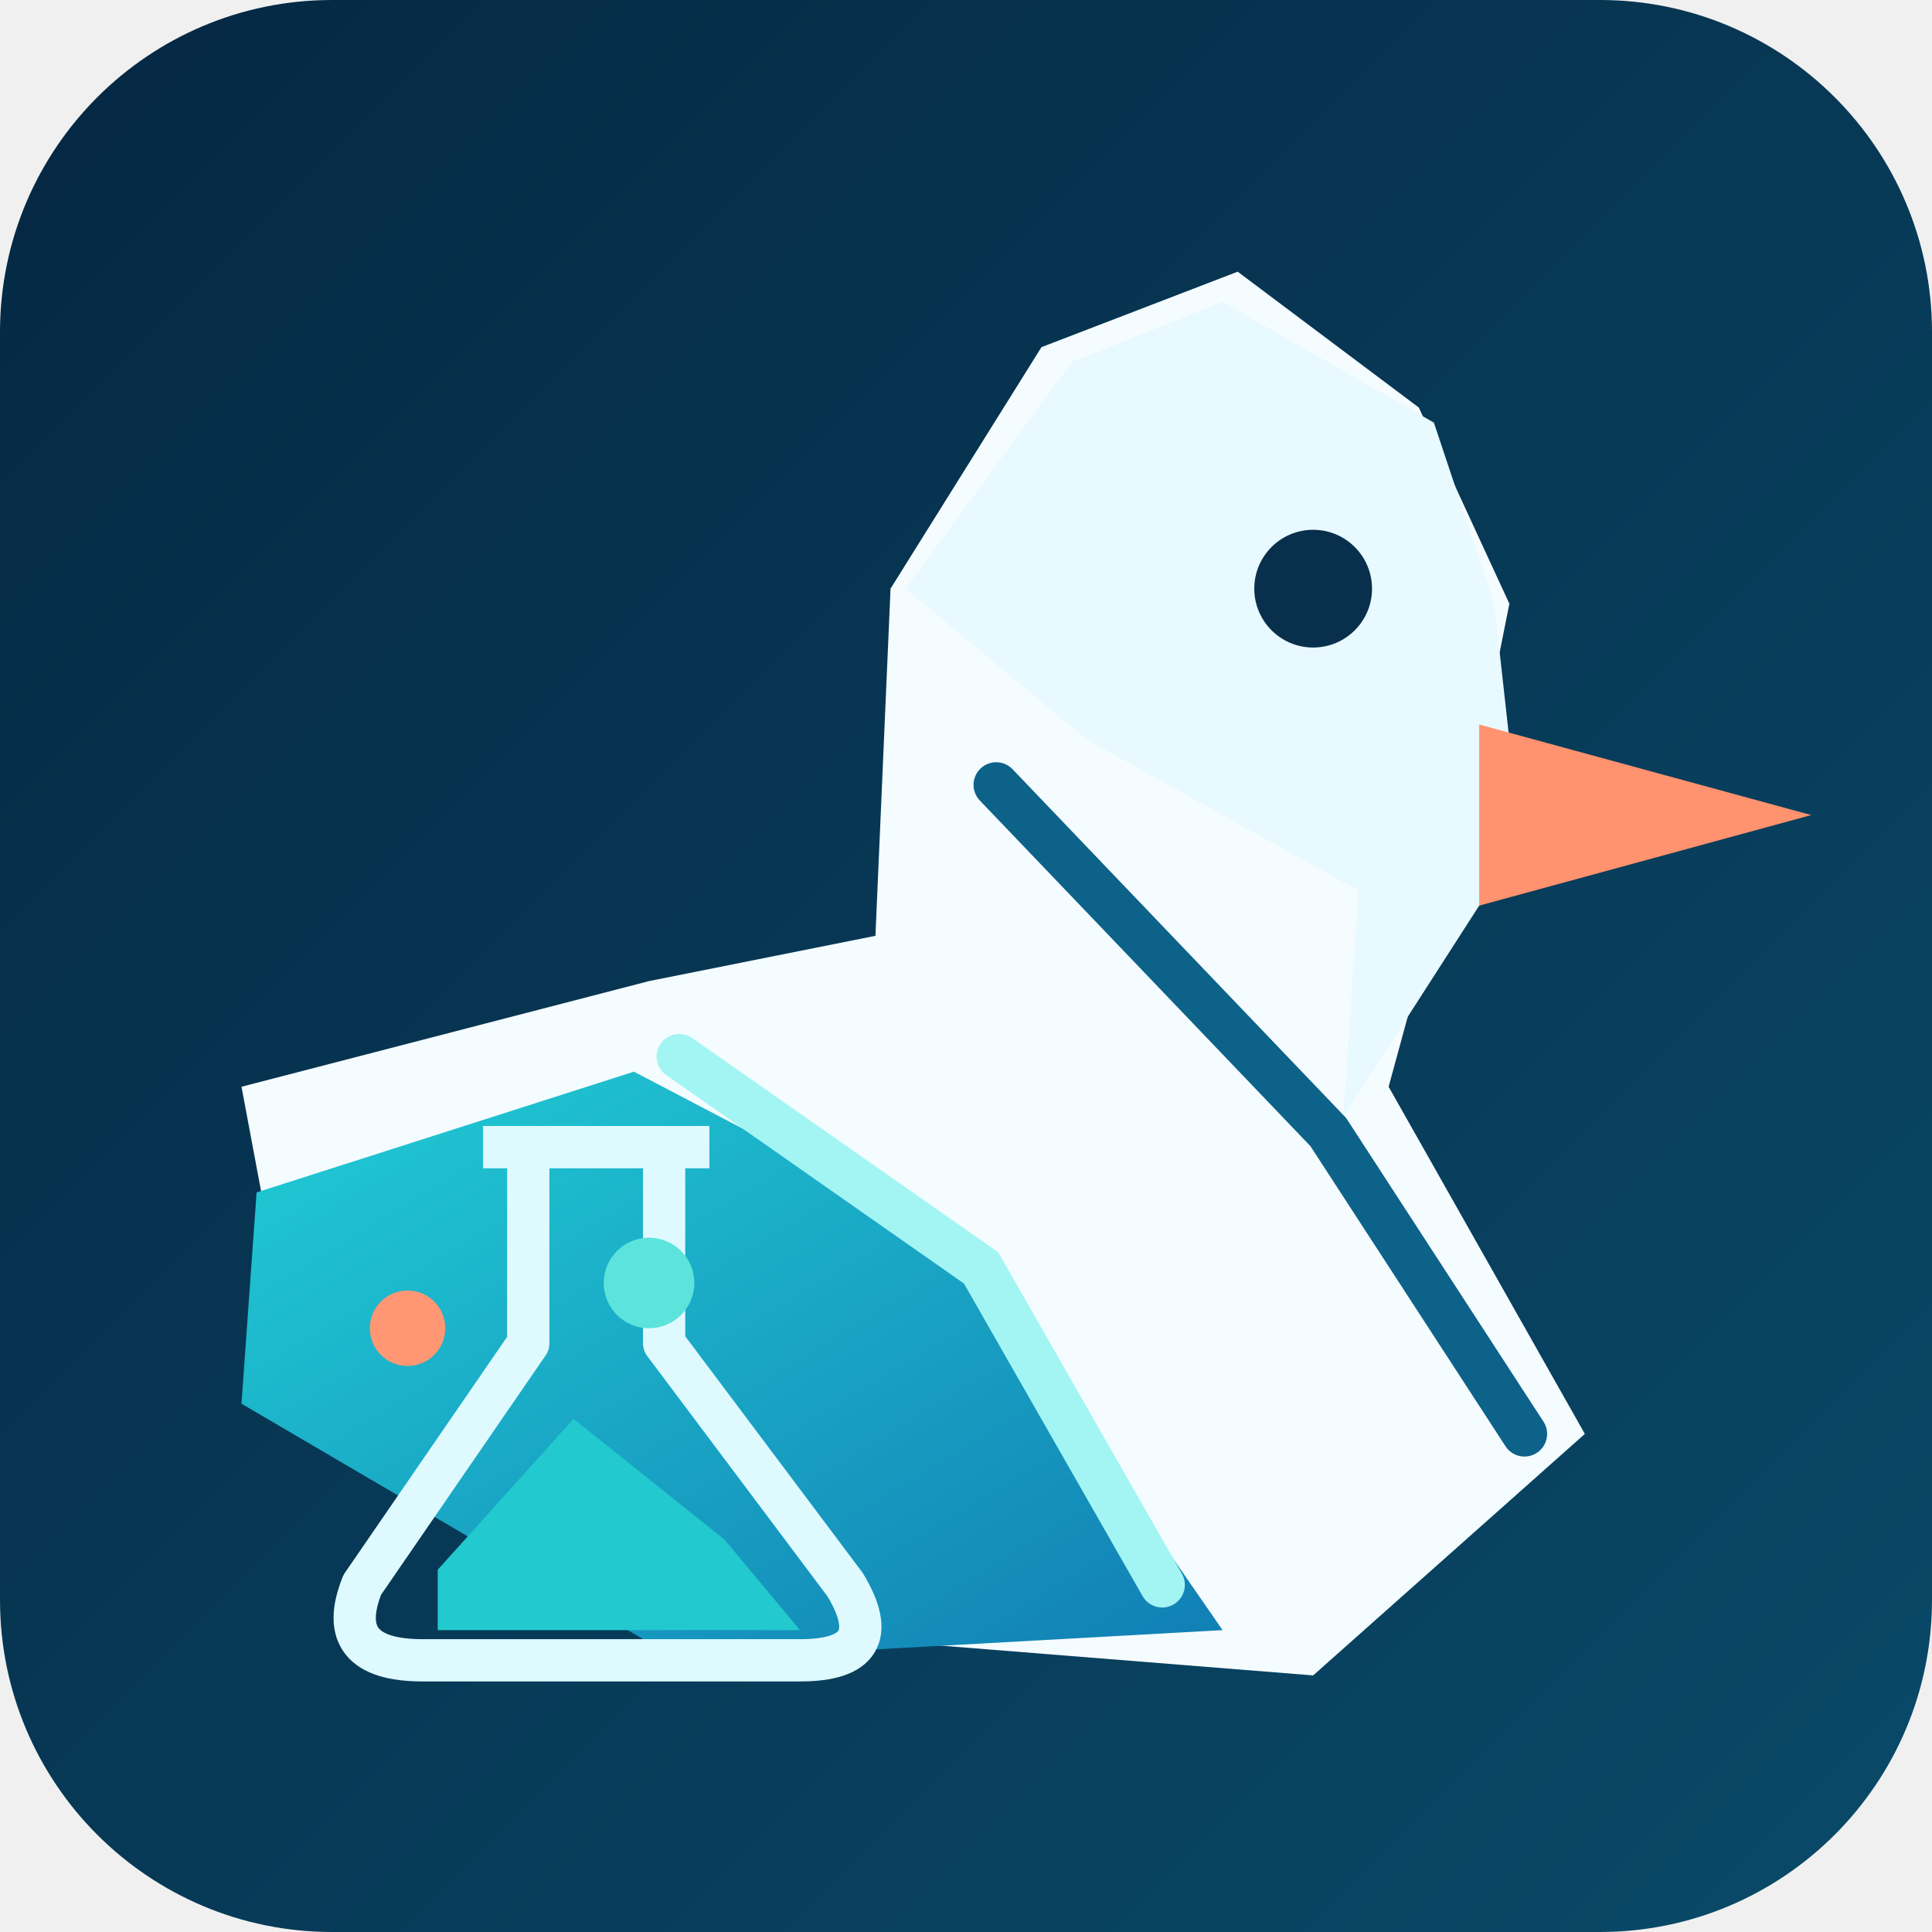
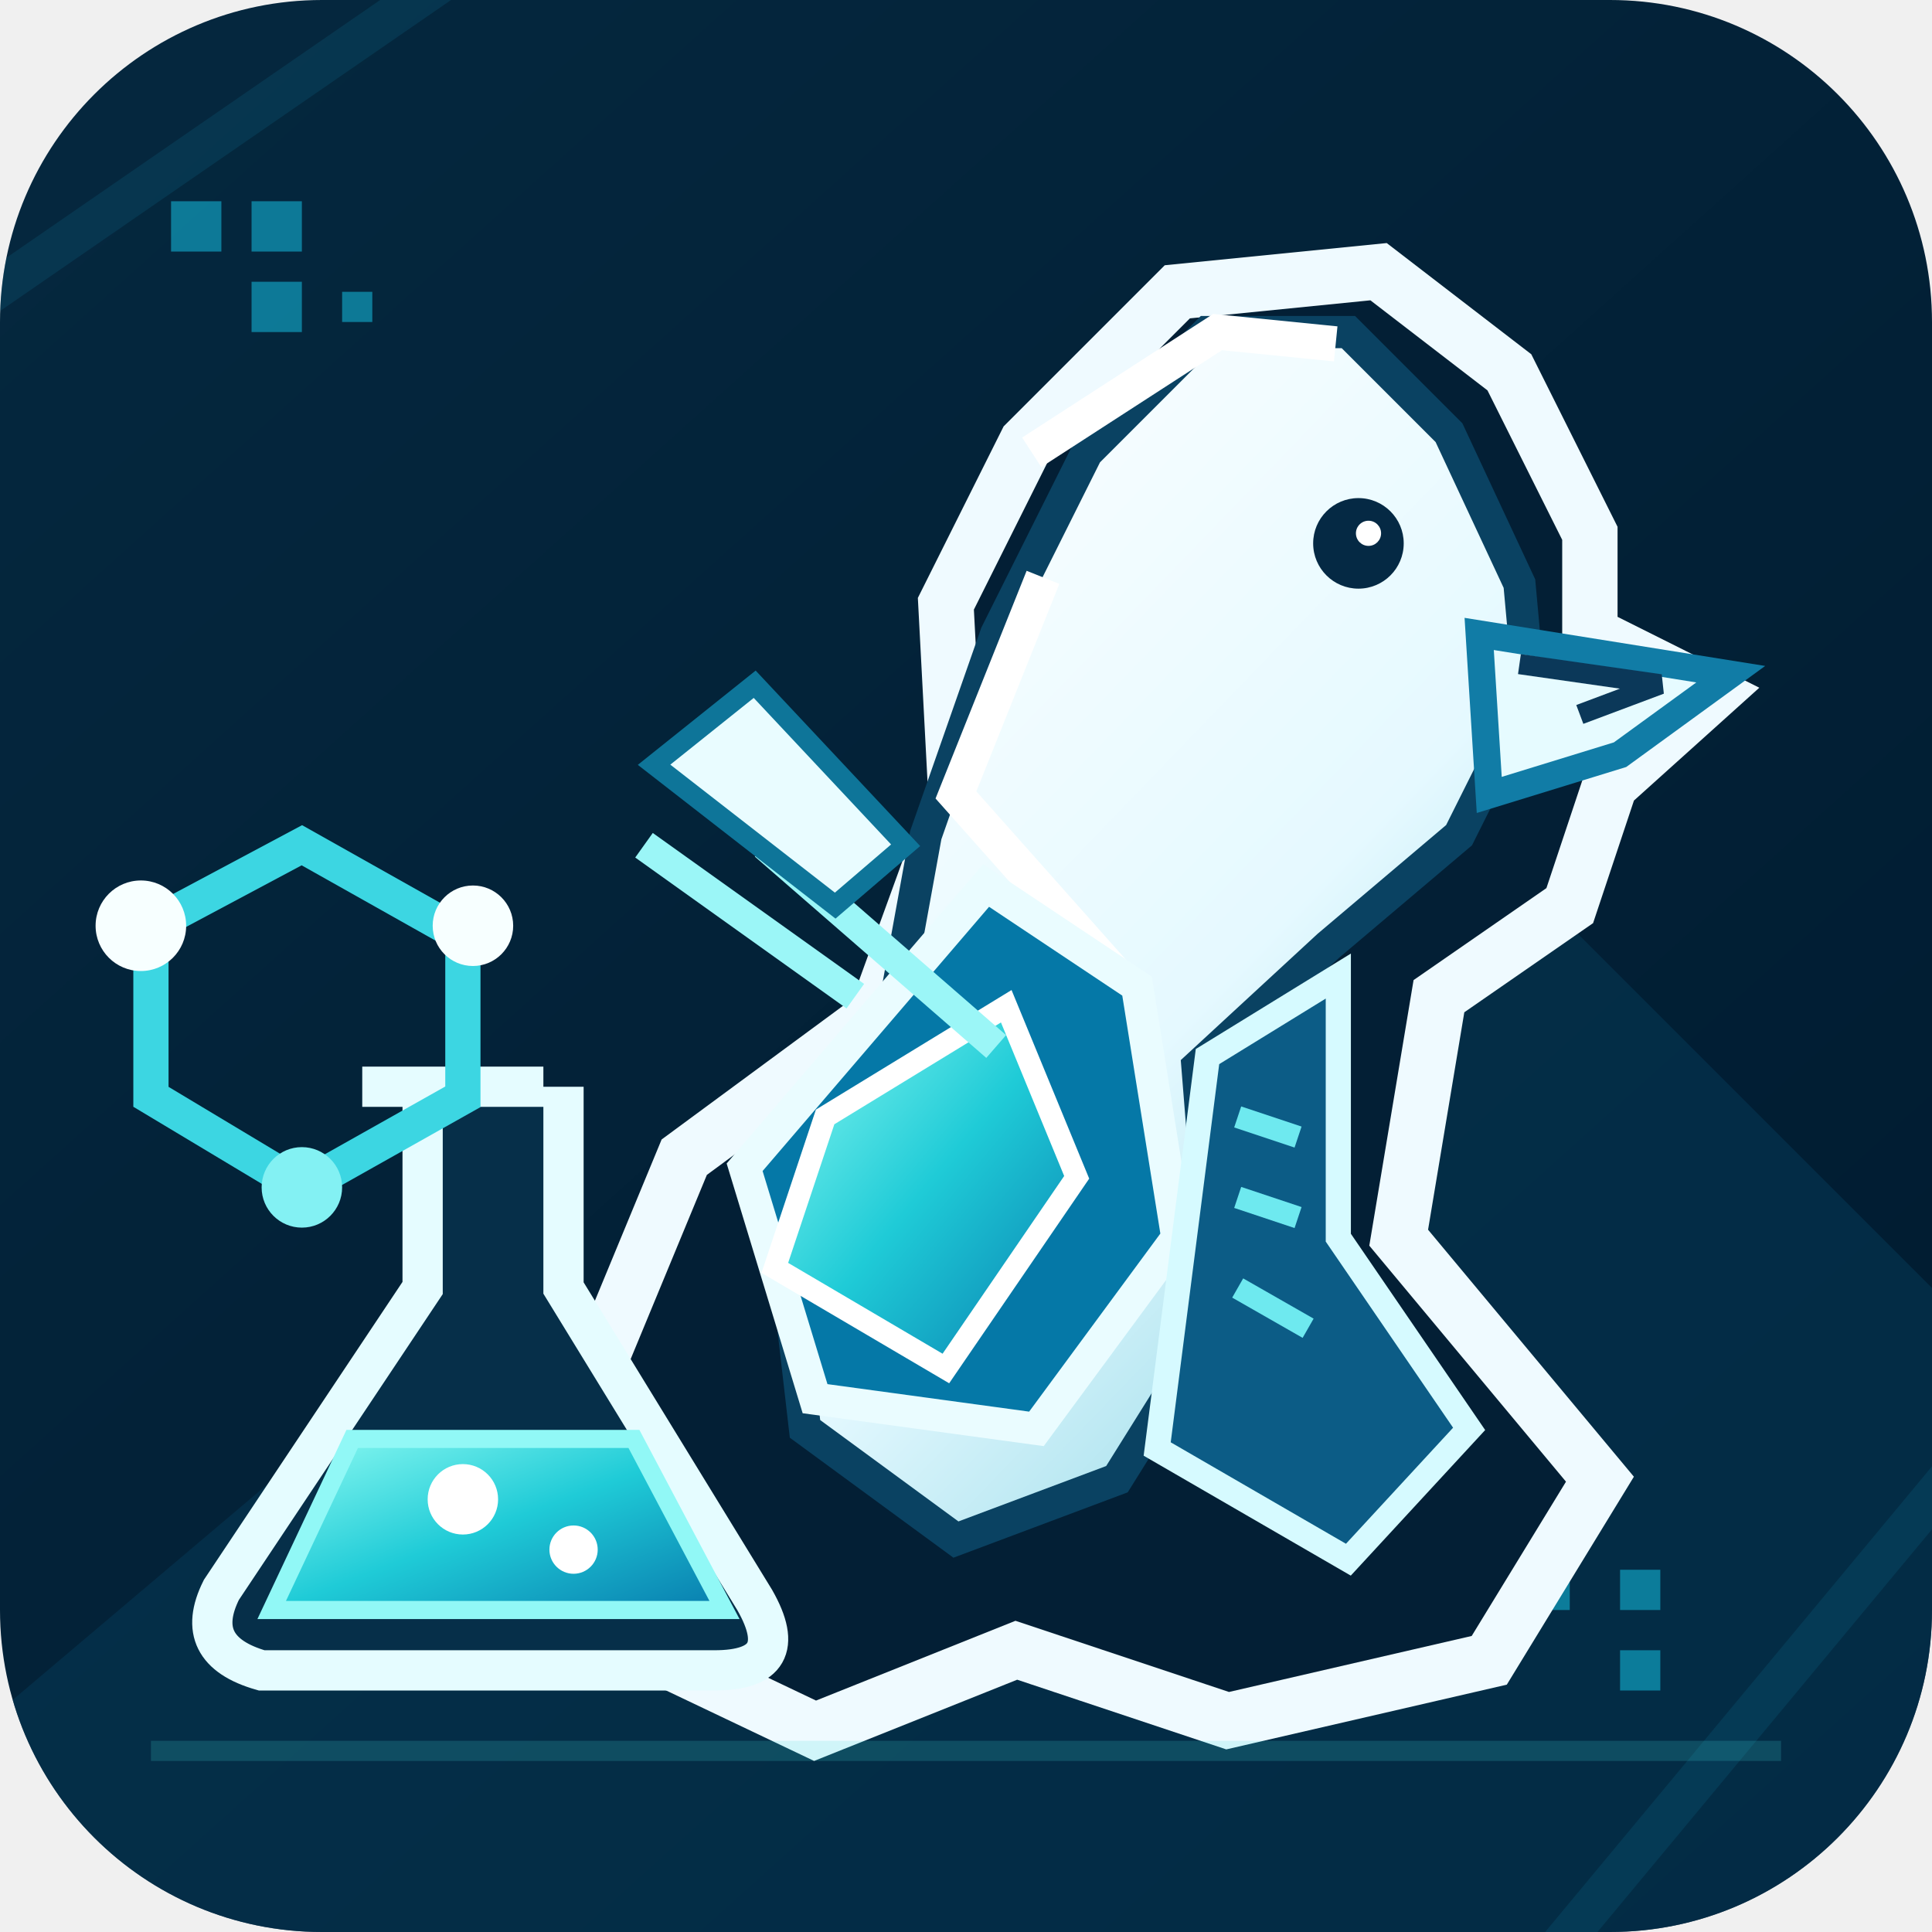
- <svg xmlns="http://www.w3.org/2000/svg" viewBox="0 0 128 128" role="img" aria-label="MethDuck icon">
+ <svg xmlns="http://www.w3.org/2000/svg" viewBox="0 0 192 192" role="img" aria-label="MethDuck logo">
  <defs>
-     <linearGradient id="bg" x1="0" y1="0" x2="1" y2="1">
-       <stop stop-color="#052742" />
-       <stop offset="1" stop-color="#094a69" />
+     <linearGradient id="bg" x1="0" y1="0" x2=".9" y2="1">
+       <stop stop-color="#05283f" />
+       <stop offset="1" stop-color="#001b30" />
    </linearGradient>
-     <linearGradient id="wing" x1="0" y1="0" x2="1" y2="1">
-       <stop stop-color="#21cdd5" />
-       <stop offset="1" stop-color="#117eb4" />
+     <linearGradient id="white" x1="0" y1="0" x2=".65" y2="1">
+       <stop stop-color="#ffffff" />
+       <stop offset=".65" stop-color="#e5f9ff" />
+       <stop offset="1" stop-color="#9cdce9" />
    </linearGradient>
+     <linearGradient id="aqua" x1="0" y1="0" x2="1" y2="1">
+       <stop stop-color="#8ffbf2" />
+       <stop offset=".5" stop-color="#1fcbd7" />
+       <stop offset="1" stop-color="#087cae" />
+     </linearGradient>
+     <clipPath id="rounded">
+       <rect width="192" height="192" rx="32" />
+     </clipPath>
  </defs>
-   <rect x="0" y="0" width="128" height="128" rx="22" fill="url(#bg)" />
-   <path d="M16 72L43 65L58 62L59 39L69 23L82 18L94 27L100 40L98 50L92 72L105 95L87 111L62 109L42 97L19 88Z" fill="#f5fcff" />
-   <path d="M17 79L42 71L63 82L81 108L45 110L16 93Z" fill="url(#wing)" />
-   <path d="M60 39L71 24L81 20L95 28L99 40L100 49L114 53L98 60L89 74L90 59L72 49Z" fill="#e8f9ff" />
-   <path d="M98 48L120 54L98 60Z" fill="#ff926f" />
-   <circle cx="87" cy="39" r="3.9" fill="#082f4b" />
-   <path d="M66 52L88 75L101 95" fill="none" stroke="#0d628a" stroke-width="3" stroke-linecap="round" />
-   <path d="M45 70L65 84L77 105" fill="none" stroke="#a3f5f4" stroke-width="3" stroke-linecap="round" />
-   <g fill="none" stroke="#dffaff" stroke-width="2.8" stroke-linejoin="round">
-     <path d="M35 76V89L24 105Q22 110 28 110H53Q59 110 56 105L44 89V76" />
-     <path d="M32 76H47" />
+   <g clip-path="url(#rounded)">
+     <rect width="192" height="192" fill="url(#bg)" />
+     <path d="M0 170L52 126L99 152L152 88L192 128V192H0Z" fill="#053450" opacity=".65" />
+     <path d="M-8 34L50 -6M152 197L206 132" stroke="#0a6382" stroke-width="4" opacity=".25" />
+     <g fill="#14bde0" opacity=".55">
+       <rect x="17" y="20" width="5" height="5" />
+       <rect x="25" y="20" width="5" height="5" />
+       <rect x="25" y="28" width="5" height="5" />
+       <rect x="34" y="29" width="3" height="3" />
+       <rect x="152" y="156" width="4" height="4" />
+       <rect x="161" y="156" width="4" height="4" />
+       <rect x="161" y="164" width="4" height="4" />
+     </g>
+     <path d="M56 144L68 115L87 101L95 79L94 60L102 44L117 29L137 27L150 37L158 53L158 63L170 69L160 78L156 90L143 99L139 123L159 147L148 165L122 171L101 164L81 172L60 162Z" fill="#031f35" stroke="#effaff" stroke-width="5.5" stroke-linejoin="miter" />
+     <path d="M92 83L99 63L108 45L120 33L134 33L144 43L151 58L152 69L145 83L132 94L119 106L121 131L111 147L95 153L80 142L77 116L88 105Z" fill="url(#white)" stroke="#0a4262" stroke-width="3.2" stroke-linejoin="miter" />
+     <path d="M147 63L172 67L161 75L148 79Z" fill="#e6fbff" stroke="#117ca6" stroke-width="2.7" stroke-linejoin="miter" />
+     <path d="M151 66L165 68L157 71" fill="none" stroke="#0b3859" stroke-width="2" />
+     <circle cx="135" cy="54" r="4.5" fill="#052944" />
+     <circle cx="136" cy="53" r="1.25" fill="#ffffff" />
+     <path d="M104 44L121 33L131 34M103 59L95 79L111 97" fill="none" stroke="#ffffff" stroke-width="3.5" stroke-linecap="square" />
+     <path d="M98 88L113 98L117 123L103 142L81 139L74 116Z" fill="#0578a7" stroke="#eafcff" stroke-width="3.2" stroke-linejoin="miter" />
+     <path d="M82 111L100 100L107 117L94 136L77 126Z" fill="url(#aqua)" stroke="#ffffff" stroke-width="2.2" />
+     <path d="M120 105L133 97L133 123L146 142L134 155L115 144Z" fill="#0c5c86" stroke="#d6faff" stroke-width="2.5" />
+     <path d="M123 111L129 113M123 119L129 121M123 128L130 132" stroke="#6ee9ef" stroke-width="2.2" />
+     <path d="M36 108H54M42 108V128L22 158Q19 164 26 166H71Q79 166 75 159L56 128V108" fill="#062f49" stroke="#e5fcff" stroke-width="4" stroke-linejoin="miter" />
+     <path d="M35 143L63 143L72 160L27 160Z" fill="url(#aqua)" stroke="#91f8f6" stroke-width="1.8" />
+     <circle cx="46" cy="149" r="3.5" fill="#ffffff" />
+     <circle cx="57" cy="154" r="2.4" fill="#ffffff" />
+     <path d="M15 92L30 84L46 93L46 109L30 118L15 109Z" fill="none" stroke="#3cd6e2" stroke-width="3.5" />
+     <circle cx="14" cy="92" r="4.5" fill="#f7ffff" />
+     <circle cx="47" cy="92" r="4" fill="#f7ffff" />
+     <circle cx="30" cy="118" r="4" fill="#83f1f3" />
+     <path d="M64 84L85 99M76 84L99 104" stroke="#9bf6f7" stroke-width="3" />
+     <path d="M65 76L83 90L90 84L75 68Z" fill="#e9fcff" stroke="#0e7599" stroke-width="2" />
+     <path d="M15 174H177" stroke="#45dbe0" opacity=".18" stroke-width="2" />
  </g>
-   <path d="M29 104L38 94L48 102L53 108H29Z" fill="#22c9ce" />
-   <circle cx="43" cy="85" r="3" fill="#5ce4dc" />
-   <circle cx="27" cy="88" r="2.5" fill="#ff9774" />
</svg>
